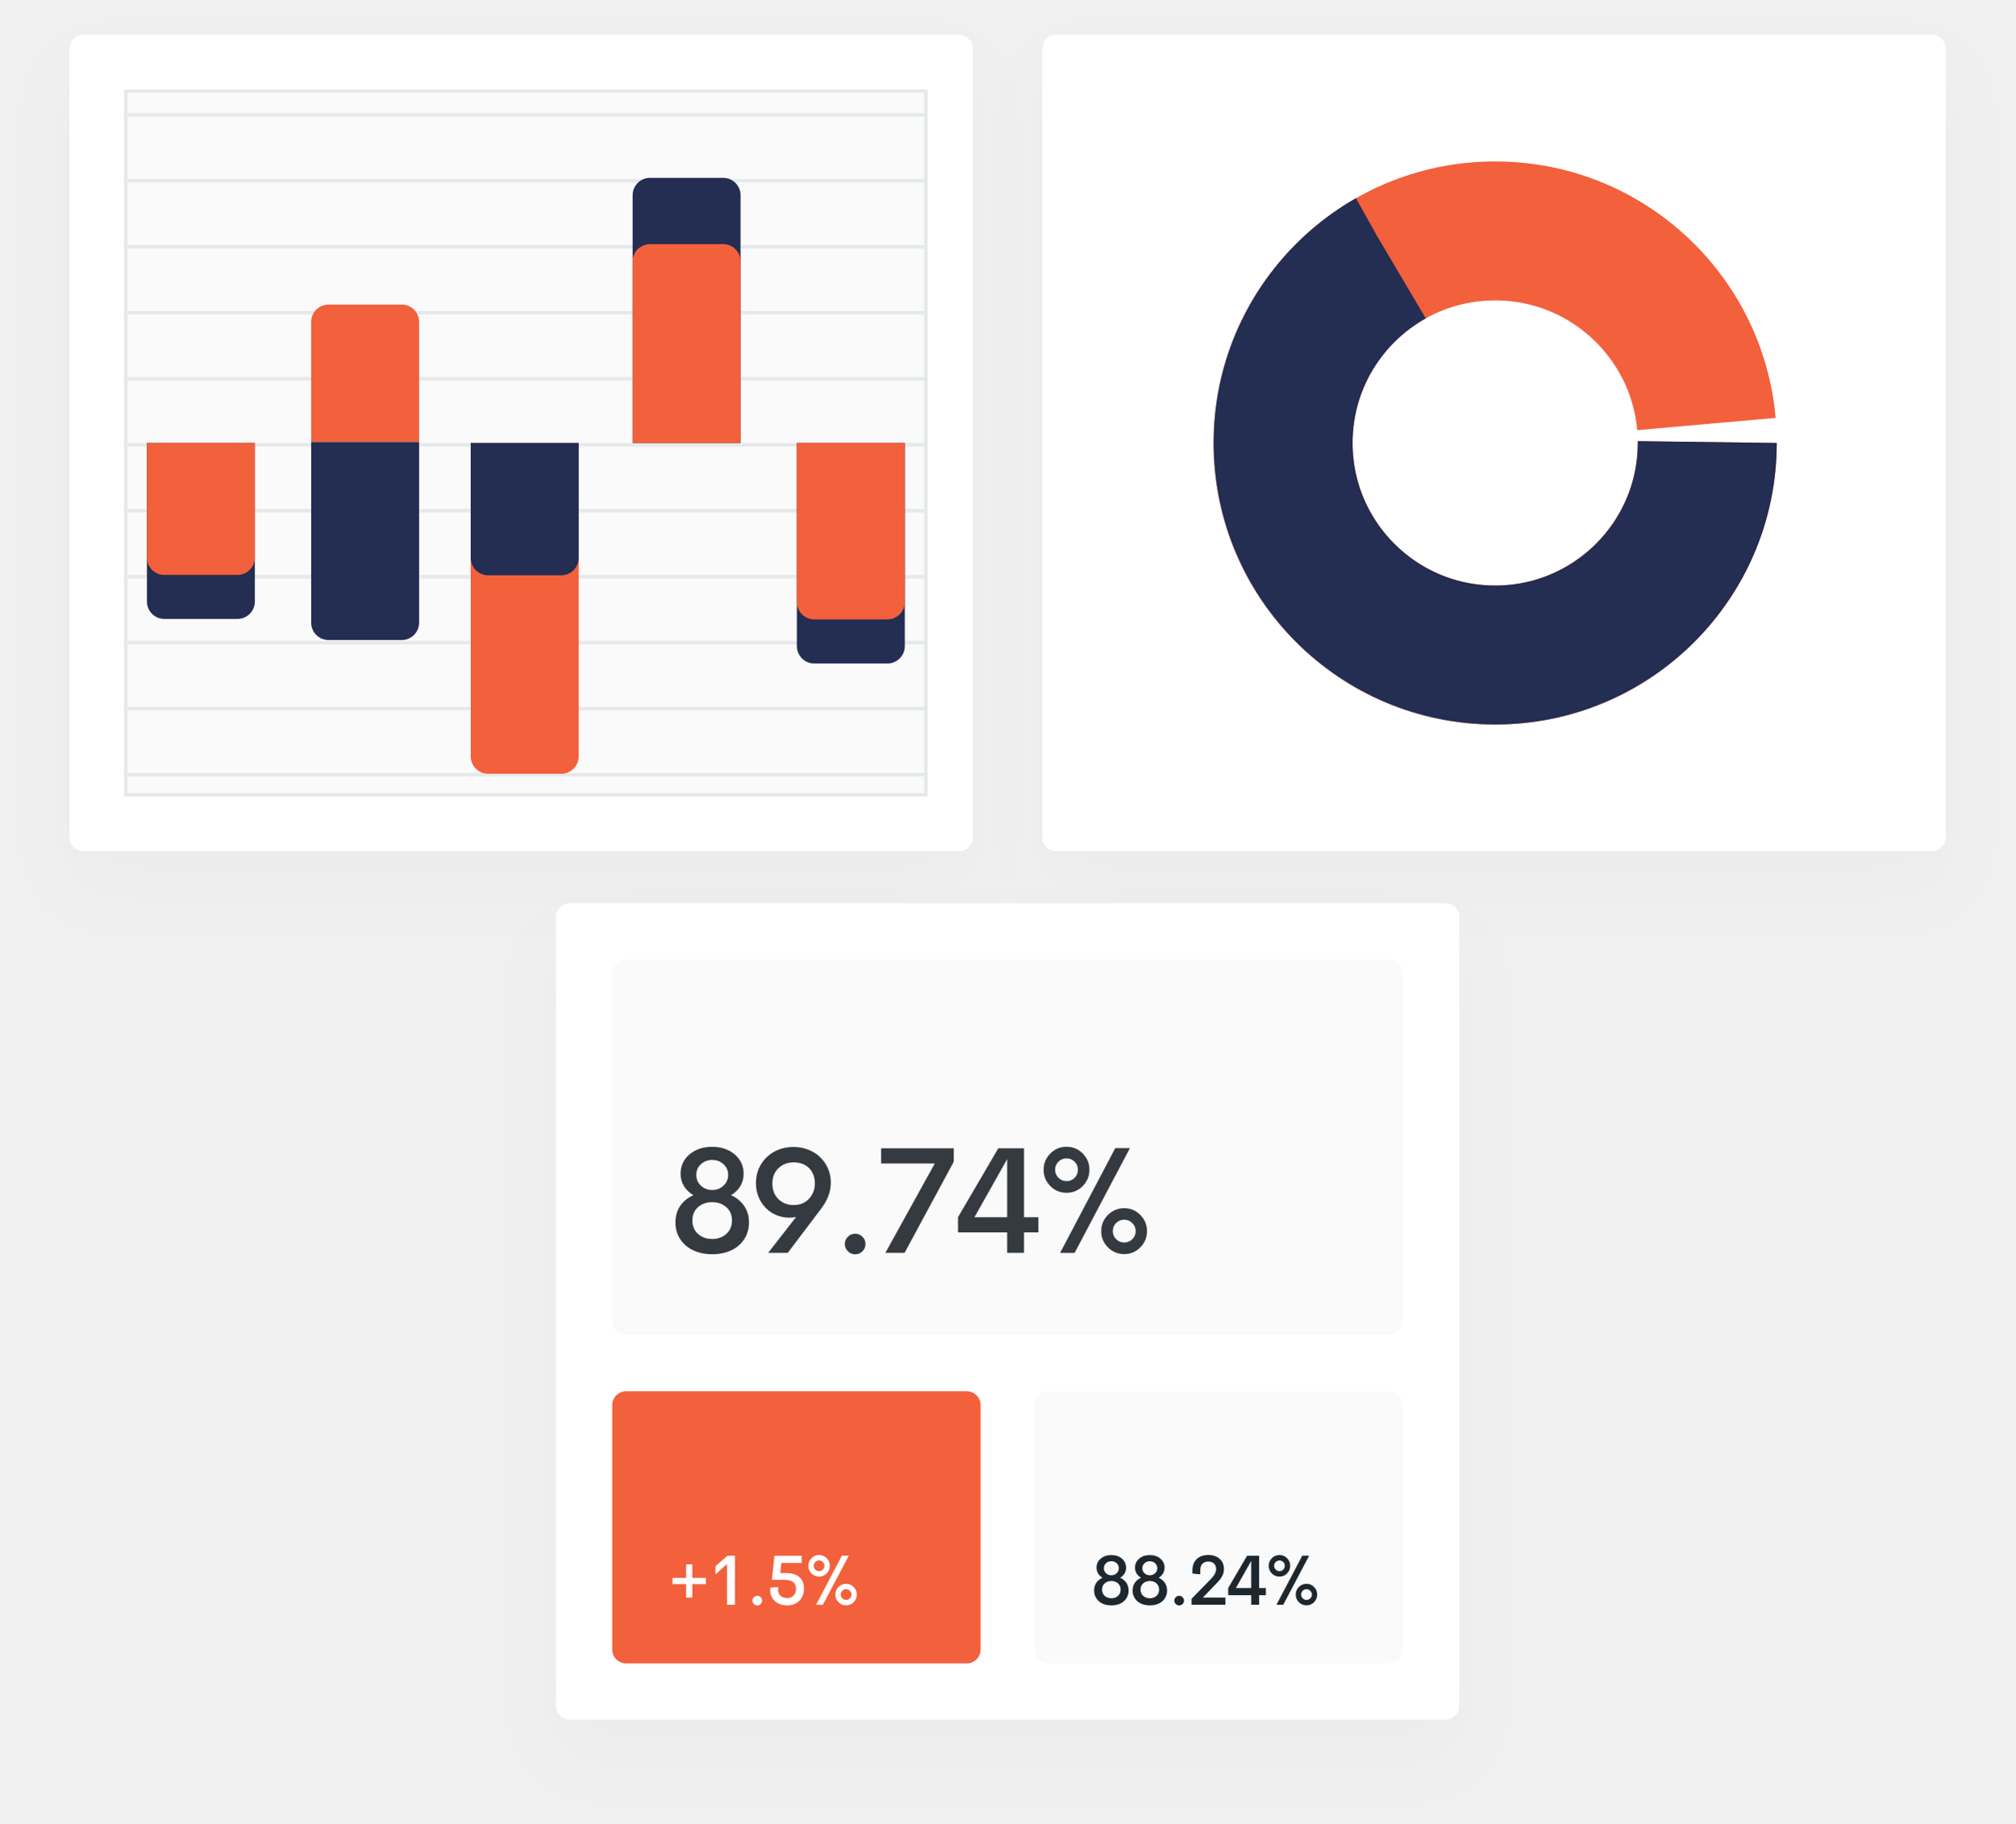
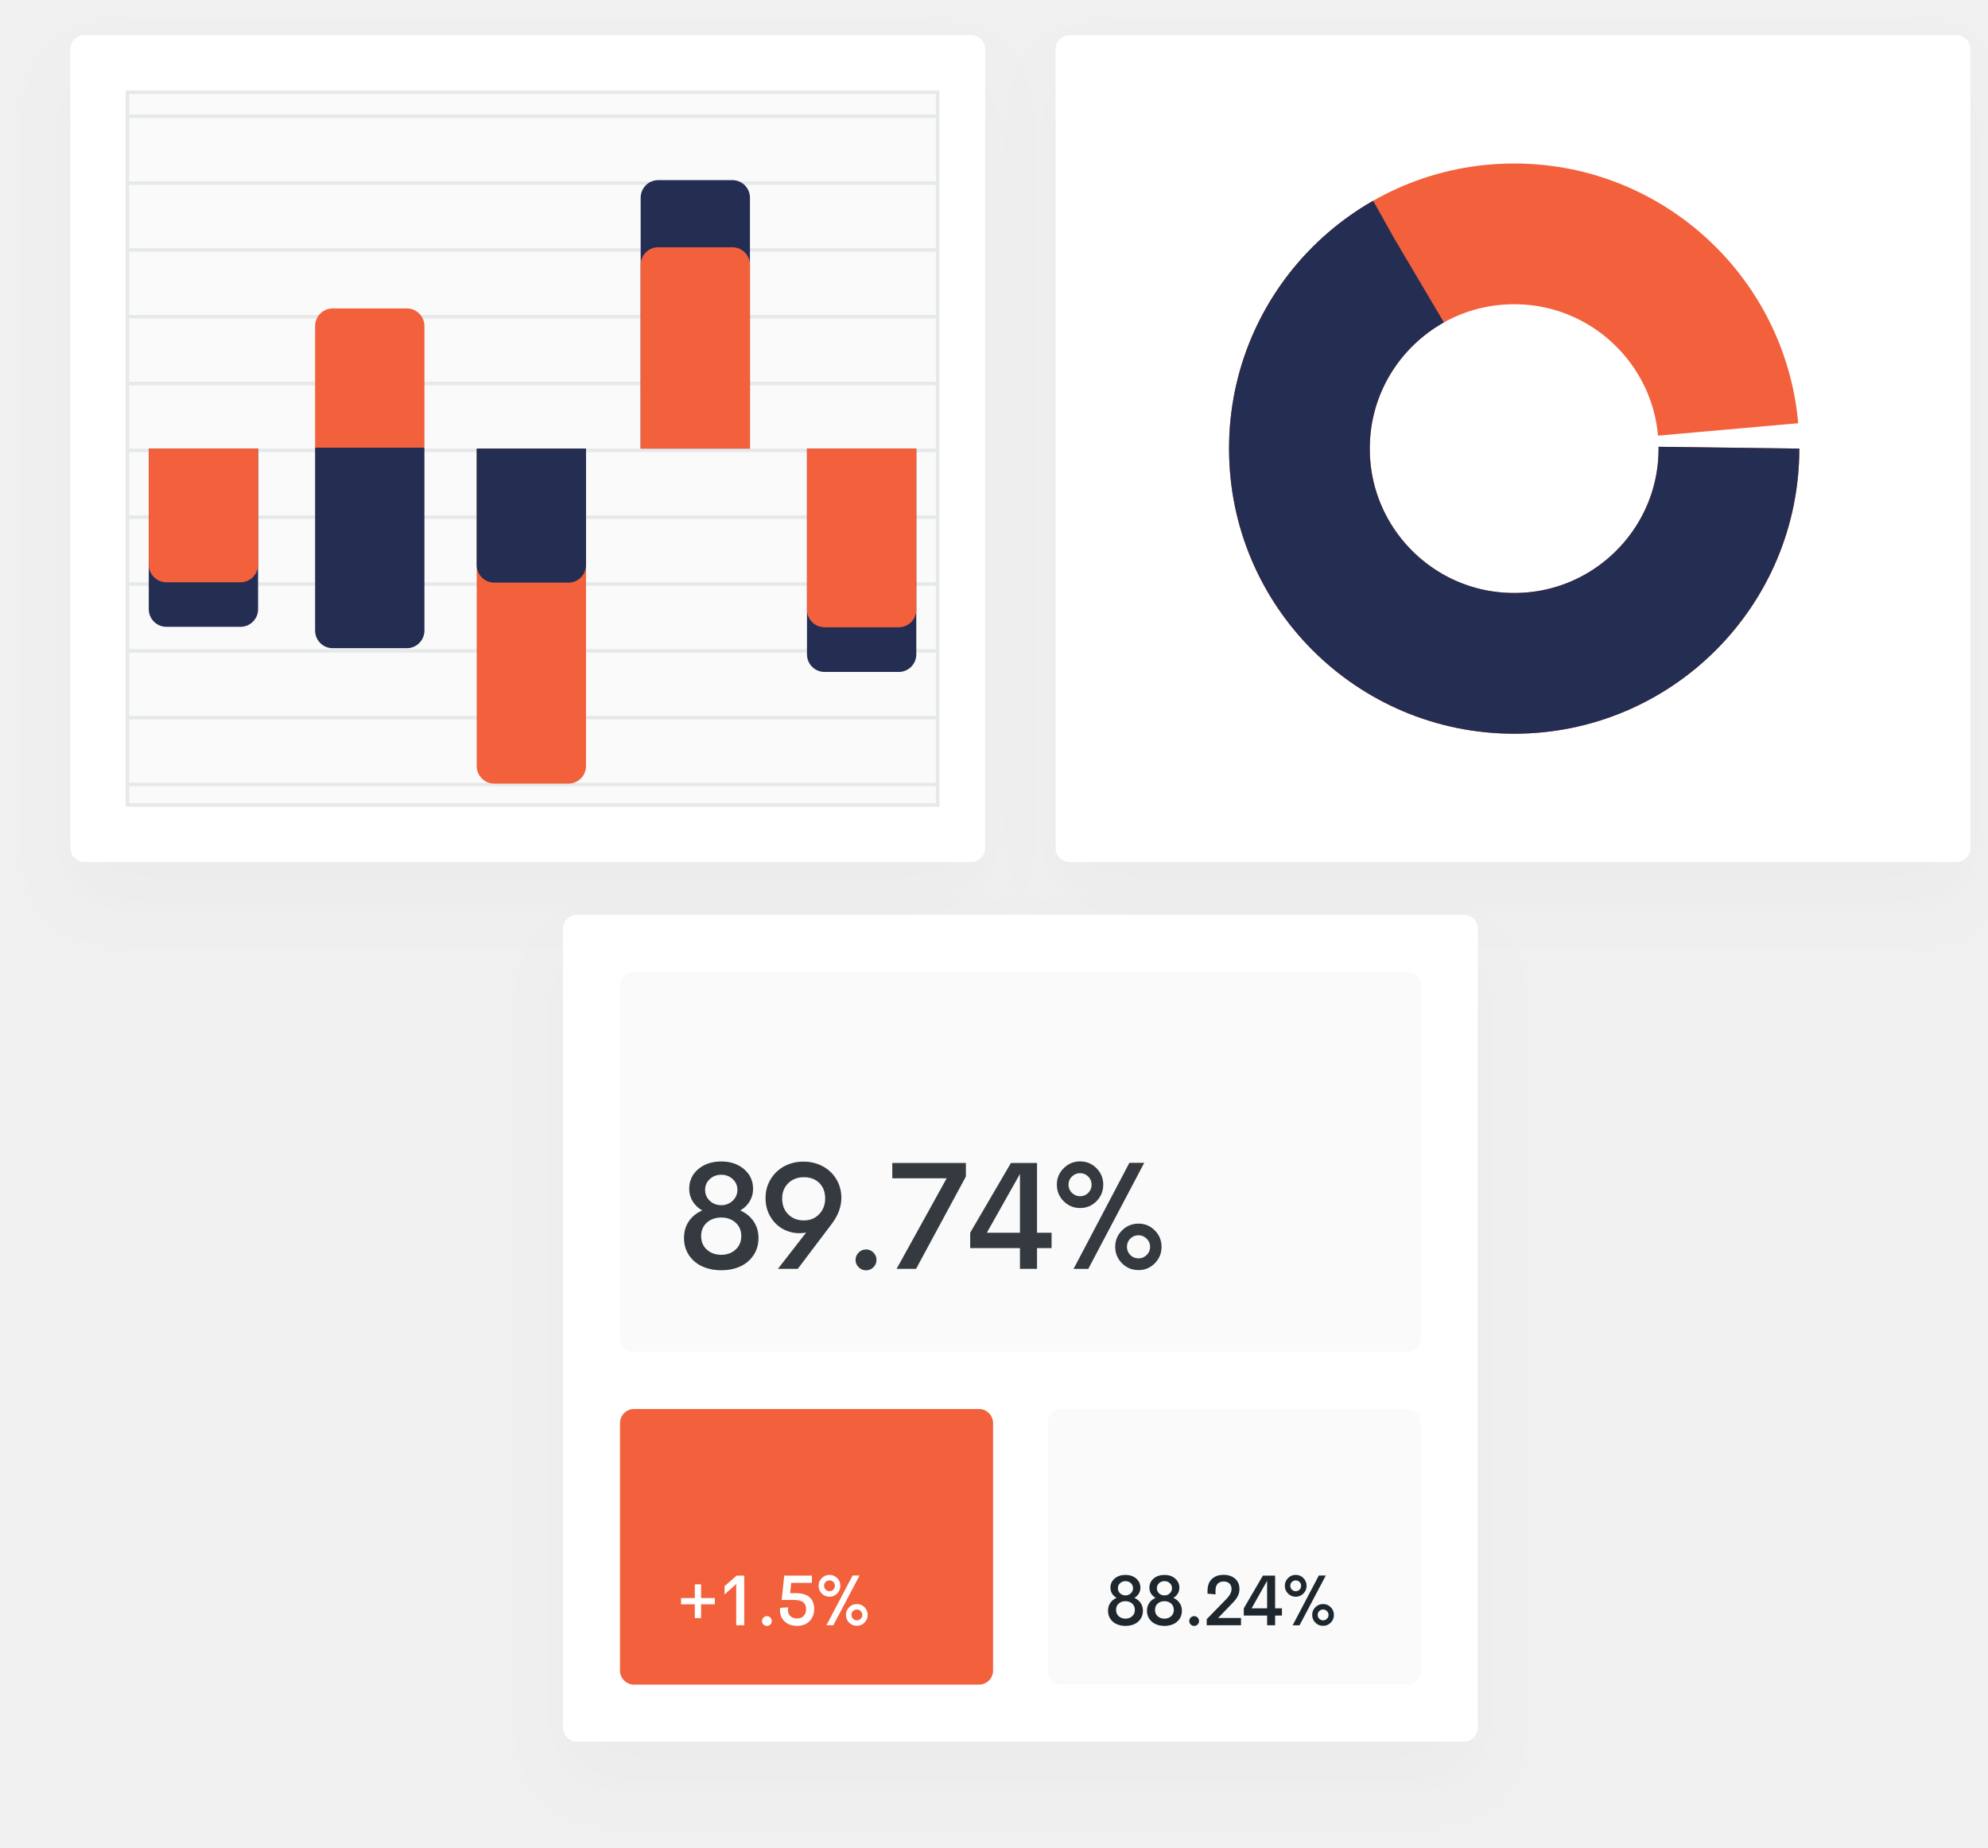
- <svg xmlns="http://www.w3.org/2000/svg" xmlns:xlink="http://www.w3.org/1999/xlink" width="580" height="525">
+ <svg xmlns="http://www.w3.org/2000/svg" xmlns:xlink="http://www.w3.org/1999/xlink" width="565" height="525">
  <defs>
    <filter id="c" width="126.9%" height="129.8%" x="-13.5%" y="-10.6%" filterUnits="objectBoundingBox">
      <feOffset dy="10" in="SourceAlpha" result="shadowOffsetOuter1" />
      <feGaussianBlur in="shadowOffsetOuter1" result="shadowBlurOuter1" stdDeviation="10" />
      <feColorMatrix in="shadowBlurOuter1" values="0 0 0 0 0.312 0 0 0 0 0.337 0 0 0 0 0.386 0 0 0 0.03 0" />
    </filter>
    <filter id="e" width="126.9%" height="129.8%" x="-13.5%" y="-10.6%" filterUnits="objectBoundingBox">
      <feOffset dy="10" in="SourceAlpha" result="shadowOffsetOuter1" />
      <feGaussianBlur in="shadowOffsetOuter1" result="shadowBlurOuter1" stdDeviation="10" />
      <feColorMatrix in="shadowBlurOuter1" values="0 0 0 0 0.312 0 0 0 0 0.337 0 0 0 0 0.386 0 0 0 0.03 0" />
    </filter>
    <filter id="i" width="126.9%" height="129.8%" x="-13.5%" y="-10.6%" filterUnits="objectBoundingBox">
      <feOffset dy="10" in="SourceAlpha" result="shadowOffsetOuter1" />
      <feGaussianBlur in="shadowOffsetOuter1" result="shadowBlurOuter1" stdDeviation="10" />
      <feColorMatrix in="shadowBlurOuter1" values="0 0 0 0 0.312 0 0 0 0 0.337 0 0 0 0 0.386 0 0 0 0.03 0" />
    </filter>
    <rect id="d" width="260" height="235" x="0" y="0" rx="4" />
    <rect id="f" width="260" height="235" x="0" y="0" rx="4" />
    <rect id="j" width="260" height="235" x="0" y="0" rx="4" />
    <ellipse id="a" cx="81.039" cy="81.034" rx="81.039" ry="81.034" />
    <ellipse id="b" cx="81.039" cy="81.034" rx="81.039" ry="81.034" />
    <mask id="g" width="162.078" height="162.069" x="0" y="0" fill="#fff" maskContentUnits="userSpaceOnUse" maskUnits="objectBoundingBox">
      <use xlink:href="#a" />
    </mask>
    <mask id="h" width="162.078" height="162.069" x="0" y="0" fill="#fff" maskContentUnits="userSpaceOnUse" maskUnits="objectBoundingBox">
      <use xlink:href="#b" />
    </mask>
  </defs>
  <g fill="none" fill-rule="evenodd" transform="translate(20 10)">
    <use fill="#000" filter="url(#c)" xlink:href="#d" />
    <use fill="#FFF" xlink:href="#d" />
    <path fill="#FAFAFA" stroke="#E5E9EA" d="M16.208 16.207h230.286v202.586H16.208z" />
    <path fill="#E5E9EA" d="M16.208 117.5h230.286v1H16.208zM16.208 136.493h230.286v1H16.208zM16.208 155.485h230.286v1H16.208zM16.208 174.477h230.286v1H16.208zM16.208 41.53h230.286v1H16.208zM16.208 22.538h230.286v1H16.208zM16.208 60.523h230.286v1H16.208zM16.208 79.515h230.286v1H16.208zM16.208 98.508h230.286v1H16.208zM16.208 193.47h230.286v1H16.208zM16.208 212.462h230.286v1H16.208z" />
    <path fill="#242D52" d="M22.286 117.5h31.065v45.647a5 5 0 01-5 5H27.286a5 5 0 01-5-5V117.5z" />
    <path fill="#F3603C" d="M22.286 117.5h31.065v32.985a5 5 0 01-5 5H27.286a5 5 0 01-5-5V117.5zM69.558 117.234h31.065V82.658a5 5 0 00-5-5H74.558a5 5 0 00-5 5v34.576z" />
    <path fill="#242D52" d="M69.558 117.234h31.065v51.99a5 5 0 01-5 5H74.558a5 5 0 01-5-5v-51.99zM162.078 117.5h31.065V46.193a5 5 0 00-5-5h-21.065a5 5 0 00-5 5V117.5z" />
    <path fill="#F3603C" d="M162.078 117.5h31.065V65.27a5 5 0 00-5-5h-21.065a5 5 0 00-5 5v52.23z" />
    <g>
      <path fill="#242D52" d="M209.351 117.5h31.065v58.477a5 5 0 01-5 5H214.35a5 5 0 01-5-5V117.5z" />
      <path fill="#F3603C" d="M209.351 117.5h31.065v45.782a5 5 0 01-5 5H214.35a5 5 0 01-5-5V117.5z" />
    </g>
    <g>
      <path fill="#F3603C" d="M115.481 117.5h31.065v90.216a5 5 0 01-5 5H120.48a5 5 0 01-5-5V117.5z" />
      <path fill="#242D52" d="M115.481 117.5h31.065v33.086a5 5 0 01-5 5H120.48a5 5 0 01-5-5V117.5z" />
    </g>
    <g transform="translate(280)">
      <use fill="#000" filter="url(#e)" xlink:href="#f" />
      <use fill="#FFF" xlink:href="#f" />
      <g transform="translate(49.299 36.466)">
        <ellipse cx="81.039" cy="81.034" stroke="#FFF" stroke-width="40" rx="61.039" ry="61.034" />
        <use stroke="#F3603C" stroke-dasharray="502" stroke-width="80" mask="url(#g)" xlink:href="#a" />
        <use stroke="#242D52" stroke-dasharray="340" stroke-width="80" mask="url(#h)" xlink:href="#b" />
      </g>
    </g>
    <g transform="translate(140 250)">
      <use fill="#000" filter="url(#i)" xlink:href="#j" />
      <use fill="#FFF" xlink:href="#j" />
      <g transform="translate(16.208 140.46)">
        <rect width="106.026" height="78.333" fill="#F3603C" rx="4" />
        <path fill="#FFF" fill-rule="nonzero" d="M23.044 59.413v-3.907h3.897v-1.78h-3.897v-3.908h-1.781v3.907h-3.908v1.78h3.908v3.908h1.78zm12.264 2.038V47.345H33.15l-3.433 2.997v2.374l3.314-2.977V61.45h2.276zm6.437.198c.382 0 .71-.135.984-.406.274-.27.41-.597.41-.98 0-.382-.136-.71-.41-.983a1.343 1.343 0 00-.984-.41c-.376 0-.702.136-.98.41a1.335 1.335 0 00-.415.984c0 .376.139.7.416.974.277.274.603.41.979.41zm8.584-.01c1.45 0 2.623-.444 3.517-1.33.893-.888 1.34-2.053 1.34-3.497 0-1.438-.438-2.544-1.316-3.32-.877-.774-2.199-1.161-3.966-1.161H48.36l.307-2.918h5.876v-2.058H46.68l-.732 6.914h3.63c2.21 0 3.314.874 3.314 2.622 0 .791-.232 1.43-.697 1.914-.465.485-1.103.727-1.915.727-.705 0-1.307-.205-1.805-.613-.498-.41-.747-1.023-.747-1.84 0-.165.023-.403.07-.712l-2.286.138c-.033.284-.05.521-.05.712 0 .917.228 1.716.683 2.399a4.204 4.204 0 001.771 1.523c.726.333 1.53.5 2.414.5zm9.207-8.29a2.96 2.96 0 002.186-.91c.6-.613.9-1.348.9-2.205 0-.851-.3-1.58-.9-2.187a2.96 2.96 0 00-2.186-.91c-.85 0-1.58.304-2.186.91a2.981 2.981 0 00-.91 2.187c0 .863.302 1.599.905 2.205.603.607 1.334.91 2.191.91zm1.088 8.112l7.46-14.136h-1.98l-7.438 14.136h1.958zm-1.088-9.684c-.422 0-.785-.15-1.088-.45a1.48 1.48 0 01-.455-1.093c0-.43.152-.79.455-1.084a1.51 1.51 0 011.088-.44c.429 0 .792.149 1.088.445.297.297.445.656.445 1.079 0 .428-.146.793-.44 1.093-.293.3-.658.45-1.093.45zm7.785 9.842c.851 0 1.575-.303 2.172-.91a3.006 3.006 0 00.895-2.186c0-.857-.3-1.588-.9-2.191a2.945 2.945 0 00-2.167-.905c-.857 0-1.589.301-2.196.905a2.976 2.976 0 00-.91 2.191c0 .857.302 1.588.905 2.191.604.603 1.338.905 2.201.905zm0-1.563c-.435 0-.8-.15-1.098-.45a1.485 1.485 0 01-.445-1.083c0-.435.149-.801.445-1.098a1.492 1.492 0 011.098-.445c.416 0 .777.151 1.084.455.306.303.46.666.46 1.088 0 .422-.152.783-.455 1.083-.304.3-.666.45-1.089.45z" />
      </g>
      <g transform="translate(137.766 140.46)">
        <rect width="106.026" height="78.333" fill="#FAFAFA" rx="4" />
        <path fill="#1E272E" fill-rule="nonzero" d="M22.104 61.639c.936 0 1.777-.168 2.522-.505a4.186 4.186 0 001.776-1.503c.439-.66.658-1.421.658-2.285 0-.85-.218-1.593-.653-2.226a4.118 4.118 0 00-1.77-1.444c.527-.31.942-.714 1.246-1.212a3.14 3.14 0 00.455-1.667c0-1.068-.4-1.943-1.202-2.626-.801-.682-1.812-1.024-3.032-1.024-1.24 0-2.262.34-3.067 1.02-.804.678-1.207 1.555-1.207 2.63 0 .614.155 1.17.465 1.667.31.498.736.902 1.276 1.212-.758.323-1.353.801-1.785 1.434-.432.633-.648 1.379-.648 2.236 0 .864.22 1.625.658 2.285a4.147 4.147 0 001.78 1.498c.749.34 1.591.51 2.528.51zm0-8.665c-.607 0-1.118-.197-1.533-.589a1.926 1.926 0 01-.624-1.459c0-.567.208-1.044.624-1.43.415-.385.926-.578 1.533-.578.6 0 1.108.193 1.523.579.416.385.624.862.624 1.429 0 .574-.21 1.058-.629 1.454a2.131 2.131 0 01-1.518.594zm0 6.607c-.772 0-1.411-.227-1.92-.682-.507-.455-.761-1.062-.761-1.82 0-.745.254-1.342.762-1.79.508-.45 1.147-.673 1.919-.673.758 0 1.391.224 1.9.672.507.449.761 1.046.761 1.79 0 .753-.254 1.358-.762 1.816-.508.458-1.14.687-1.9.687zM33.18 61.64c.936 0 1.777-.168 2.522-.505a4.186 4.186 0 001.776-1.503c.439-.66.658-1.421.658-2.285 0-.85-.218-1.593-.653-2.226a4.118 4.118 0 00-1.77-1.444c.527-.31.942-.714 1.246-1.212a3.14 3.14 0 00.455-1.667c0-1.068-.4-1.943-1.202-2.626-.801-.682-1.812-1.024-3.032-1.024-1.24 0-2.262.34-3.067 1.02-.804.678-1.207 1.555-1.207 2.63 0 .614.155 1.17.465 1.667.31.498.736.902 1.276 1.212-.758.323-1.353.801-1.785 1.434-.432.633-.648 1.379-.648 2.236 0 .864.22 1.625.658 2.285a4.147 4.147 0 001.78 1.498c.749.34 1.591.51 2.528.51zm0-8.665c-.607 0-1.118-.197-1.534-.589a1.926 1.926 0 01-.623-1.459c0-.567.208-1.044.623-1.43.416-.385.927-.578 1.534-.578.6 0 1.108.193 1.523.579.416.385.623.862.623 1.429 0 .574-.209 1.058-.628 1.454a2.131 2.131 0 01-1.518.594zm0 6.607c-.772 0-1.412-.227-1.92-.682-.507-.455-.761-1.062-.761-1.82 0-.745.254-1.342.762-1.79.507-.45 1.147-.673 1.919-.673.758 0 1.391.224 1.9.672.507.449.76 1.046.76 1.79 0 .753-.253 1.358-.76 1.816-.509.458-1.142.687-1.9.687zm8.435 2.068c.383 0 .711-.135.985-.406.273-.27.41-.597.41-.98 0-.382-.137-.71-.41-.983a1.343 1.343 0 00-.985-.41c-.375 0-.702.136-.979.41a1.335 1.335 0 00-.415.984c0 .376.138.7.415.974.277.274.604.41.98.41zm13.313-.198v-2.058h-6.51l4.146-4.293c.666-.692 1.154-1.342 1.464-1.948.31-.607.465-1.27.465-1.989 0-1.253-.419-2.238-1.257-2.957-.837-.72-1.915-1.079-3.234-1.079-1.405 0-2.52.393-3.344 1.178-.824.784-1.237 1.909-1.237 3.373v.791l2.266.218v-1.039c0-.917.207-1.584.623-2.003.415-.419.983-.628 1.701-.628.686 0 1.23.19 1.633.569.402.379.603.908.603 1.587 0 .877-.471 1.8-1.414 2.77l-5.64 5.787v1.721h9.735zm9.702 0v-2.76h1.939v-2.048h-1.94v-9.298H61.16l-5.431 9.289v2.057h6.628v2.76h2.275zm-2.275-4.808h-4.412l4.412-7.834v7.834zm8.129-3.294a2.96 2.96 0 002.186-.91c.6-.613.9-1.348.9-2.205 0-.851-.3-1.58-.9-2.187a2.96 2.96 0 00-2.186-.91c-.851 0-1.58.304-2.187.91a2.981 2.981 0 00-.91 2.187c0 .863.302 1.599.905 2.205.604.607 1.334.91 2.192.91zm1.088 8.112l7.459-14.136h-1.979l-7.439 14.136h1.959zm-1.088-9.684c-.422 0-.785-.15-1.089-.45a1.48 1.48 0 01-.455-1.093c0-.43.152-.79.455-1.084a1.51 1.51 0 011.089-.44c.428 0 .791.149 1.088.445.297.297.445.656.445 1.079 0 .428-.147.793-.44 1.093-.294.3-.658.45-1.093.45zm7.785 9.842c.85 0 1.574-.303 2.171-.91a3.006 3.006 0 00.896-2.186c0-.857-.3-1.588-.9-2.191a2.945 2.945 0 00-2.167-.905c-.857 0-1.59.301-2.196.905a2.976 2.976 0 00-.91 2.191c0 .857.301 1.588.905 2.191.603.603 1.337.905 2.2.905zm0-1.563c-.435 0-.801-.15-1.098-.45a1.485 1.485 0 01-.445-1.083c0-.435.148-.801.445-1.098a1.492 1.492 0 011.098-.445c.415 0 .776.151 1.083.455.307.303.46.666.46 1.088 0 .422-.152.783-.455 1.083-.303.3-.666.45-1.088.45z" />
      </g>
      <g transform="translate(16.208 16.207)">
        <rect width="227.584" height="108.046" fill="#FAFAFA" rx="4" />
        <path fill="#343A40" fill-rule="nonzero" d="M28.786 84.812c1.998 0 3.791-.359 5.381-1.076 1.59-.732 2.853-1.801 3.788-3.208.936-1.407 1.404-3.032 1.404-4.875 0-1.815-.465-3.397-1.393-4.748-.929-1.35-2.188-2.377-3.778-3.08 1.126-.662 2.012-1.524 2.66-2.586.647-1.062.97-2.247.97-3.556 0-2.279-.855-4.146-2.564-5.602-1.71-1.457-3.865-2.185-6.468-2.185-2.645 0-4.826.725-6.542 2.174-1.717 1.449-2.575 3.32-2.575 5.613 0 1.309.33 2.494.992 3.556.661 1.062 1.568 1.924 2.722 2.585-1.618.69-2.888 1.71-3.81 3.06-.92 1.35-1.381 2.94-1.381 4.77 0 1.842.467 3.467 1.403 4.874.936 1.407 2.202 2.473 3.799 3.197 1.597.725 3.394 1.087 5.392 1.087zm0-18.486c-1.295 0-2.385-.419-3.271-1.256-.887-.837-1.33-1.874-1.33-3.112 0-1.21.443-2.227 1.33-3.05.886-.823 1.976-1.234 3.27-1.234 1.281 0 2.364.411 3.25 1.234.887.823 1.33 1.84 1.33 3.05 0 1.224-.446 2.258-1.34 3.102-.893.844-1.973 1.266-3.24 1.266zm0 14.097c-1.646 0-3.011-.486-4.094-1.457-1.084-.97-1.625-2.265-1.625-3.882 0-1.59.541-2.863 1.625-3.82 1.083-.957 2.448-1.435 4.094-1.435 1.618 0 2.968.478 4.052 1.435 1.083.957 1.625 2.23 1.625 3.82 0 1.603-.542 2.894-1.625 3.872-1.084.978-2.434 1.467-4.052 1.467zm21.737 3.988l9.729-12.873c1.772-2.391 2.659-4.818 2.659-7.28 0-1.97-.479-3.746-1.435-5.329a9.904 9.904 0 00-3.894-3.682c-1.64-.872-3.458-1.308-5.455-1.308-1.956 0-3.753.432-5.392 1.297-1.64.866-2.948 2.104-3.926 3.714-.978 1.611-1.46 3.423-1.445 5.434.014 1.97.482 3.718 1.403 5.244.922 1.527 2.107 2.684 3.556 3.472a9.656 9.656 0 004.685 1.182c.661 0 1.294-.064 1.9-.19l-8.02 10.319h5.635zm1.73-13.76c-1.8 0-3.274-.565-4.421-1.698-1.147-1.132-1.727-2.62-1.741-4.463-.014-1.815.563-3.289 1.73-4.421 1.168-1.133 2.645-1.699 4.432-1.699 1.815 0 3.278.549 4.39 1.646 1.111 1.098 1.667 2.575 1.667 4.432 0 1.758-.566 3.232-1.699 4.42-1.132 1.19-2.585 1.784-4.358 1.784zm17.664 14.182c.816 0 1.516-.288 2.1-.865a2.83 2.83 0 00.876-2.09c0-.815-.292-1.515-.876-2.1a2.864 2.864 0 00-2.1-.875c-.802 0-1.498.292-2.09.876-.59.584-.885 1.284-.885 2.1 0 .801.295 1.494.886 2.078.59.584 1.287.876 2.09.876zm14.224-.422l14.16-26.23v-3.863H77.389v4.369h15.448L78.612 84.41h5.53zm34.378 0v-5.888h4.137v-4.368h-4.137V54.318h-7.407L99.526 74.134v4.39h14.14v5.887h4.853zm-4.853-10.256h-9.413l9.413-16.713v16.713zm17.094-7.027c1.829 0 3.383-.647 4.664-1.942 1.28-1.308 1.92-2.877 1.92-4.706 0-1.814-.64-3.369-1.92-4.663-1.28-1.295-2.835-1.942-4.664-1.942-1.815 0-3.37.647-4.664 1.942-1.295 1.294-1.942 2.849-1.942 4.663 0 1.843.644 3.412 1.931 4.706 1.288 1.295 2.846 1.942 4.675 1.942zm2.321 17.304l15.913-30.156h-4.221l-15.87 30.156h4.178zm-2.321-20.66c-.9 0-1.675-.32-2.322-.96a3.157 3.157 0 01-.97-2.332c0-.914.323-1.684.97-2.31a3.222 3.222 0 012.322-.94c.914 0 1.688.317 2.321.95.633.633.95 1.4.95 2.3 0 .915-.313 1.692-.94 2.332-.625.64-1.403.96-2.331.96zm16.609 20.998c1.814 0 3.359-.647 4.632-1.942 1.273-1.294 1.91-2.849 1.91-4.663 0-1.83-.64-3.387-1.92-4.675-1.281-1.287-2.822-1.93-4.622-1.93-1.83 0-3.391.643-4.686 1.93-1.294 1.288-1.941 2.846-1.941 4.675 0 1.828.644 3.386 1.93 4.674 1.288 1.287 2.853 1.93 4.697 1.93zm0-3.335c-.93 0-1.71-.32-2.343-.96a3.168 3.168 0 01-.95-2.31c0-.929.317-1.71.95-2.343s1.414-.95 2.343-.95c.886 0 1.656.324 2.31.971.655.647.982 1.421.982 2.322 0 .9-.324 1.67-.971 2.31-.647.64-1.421.96-2.321.96z" />
      </g>
    </g>
  </g>
</svg>
